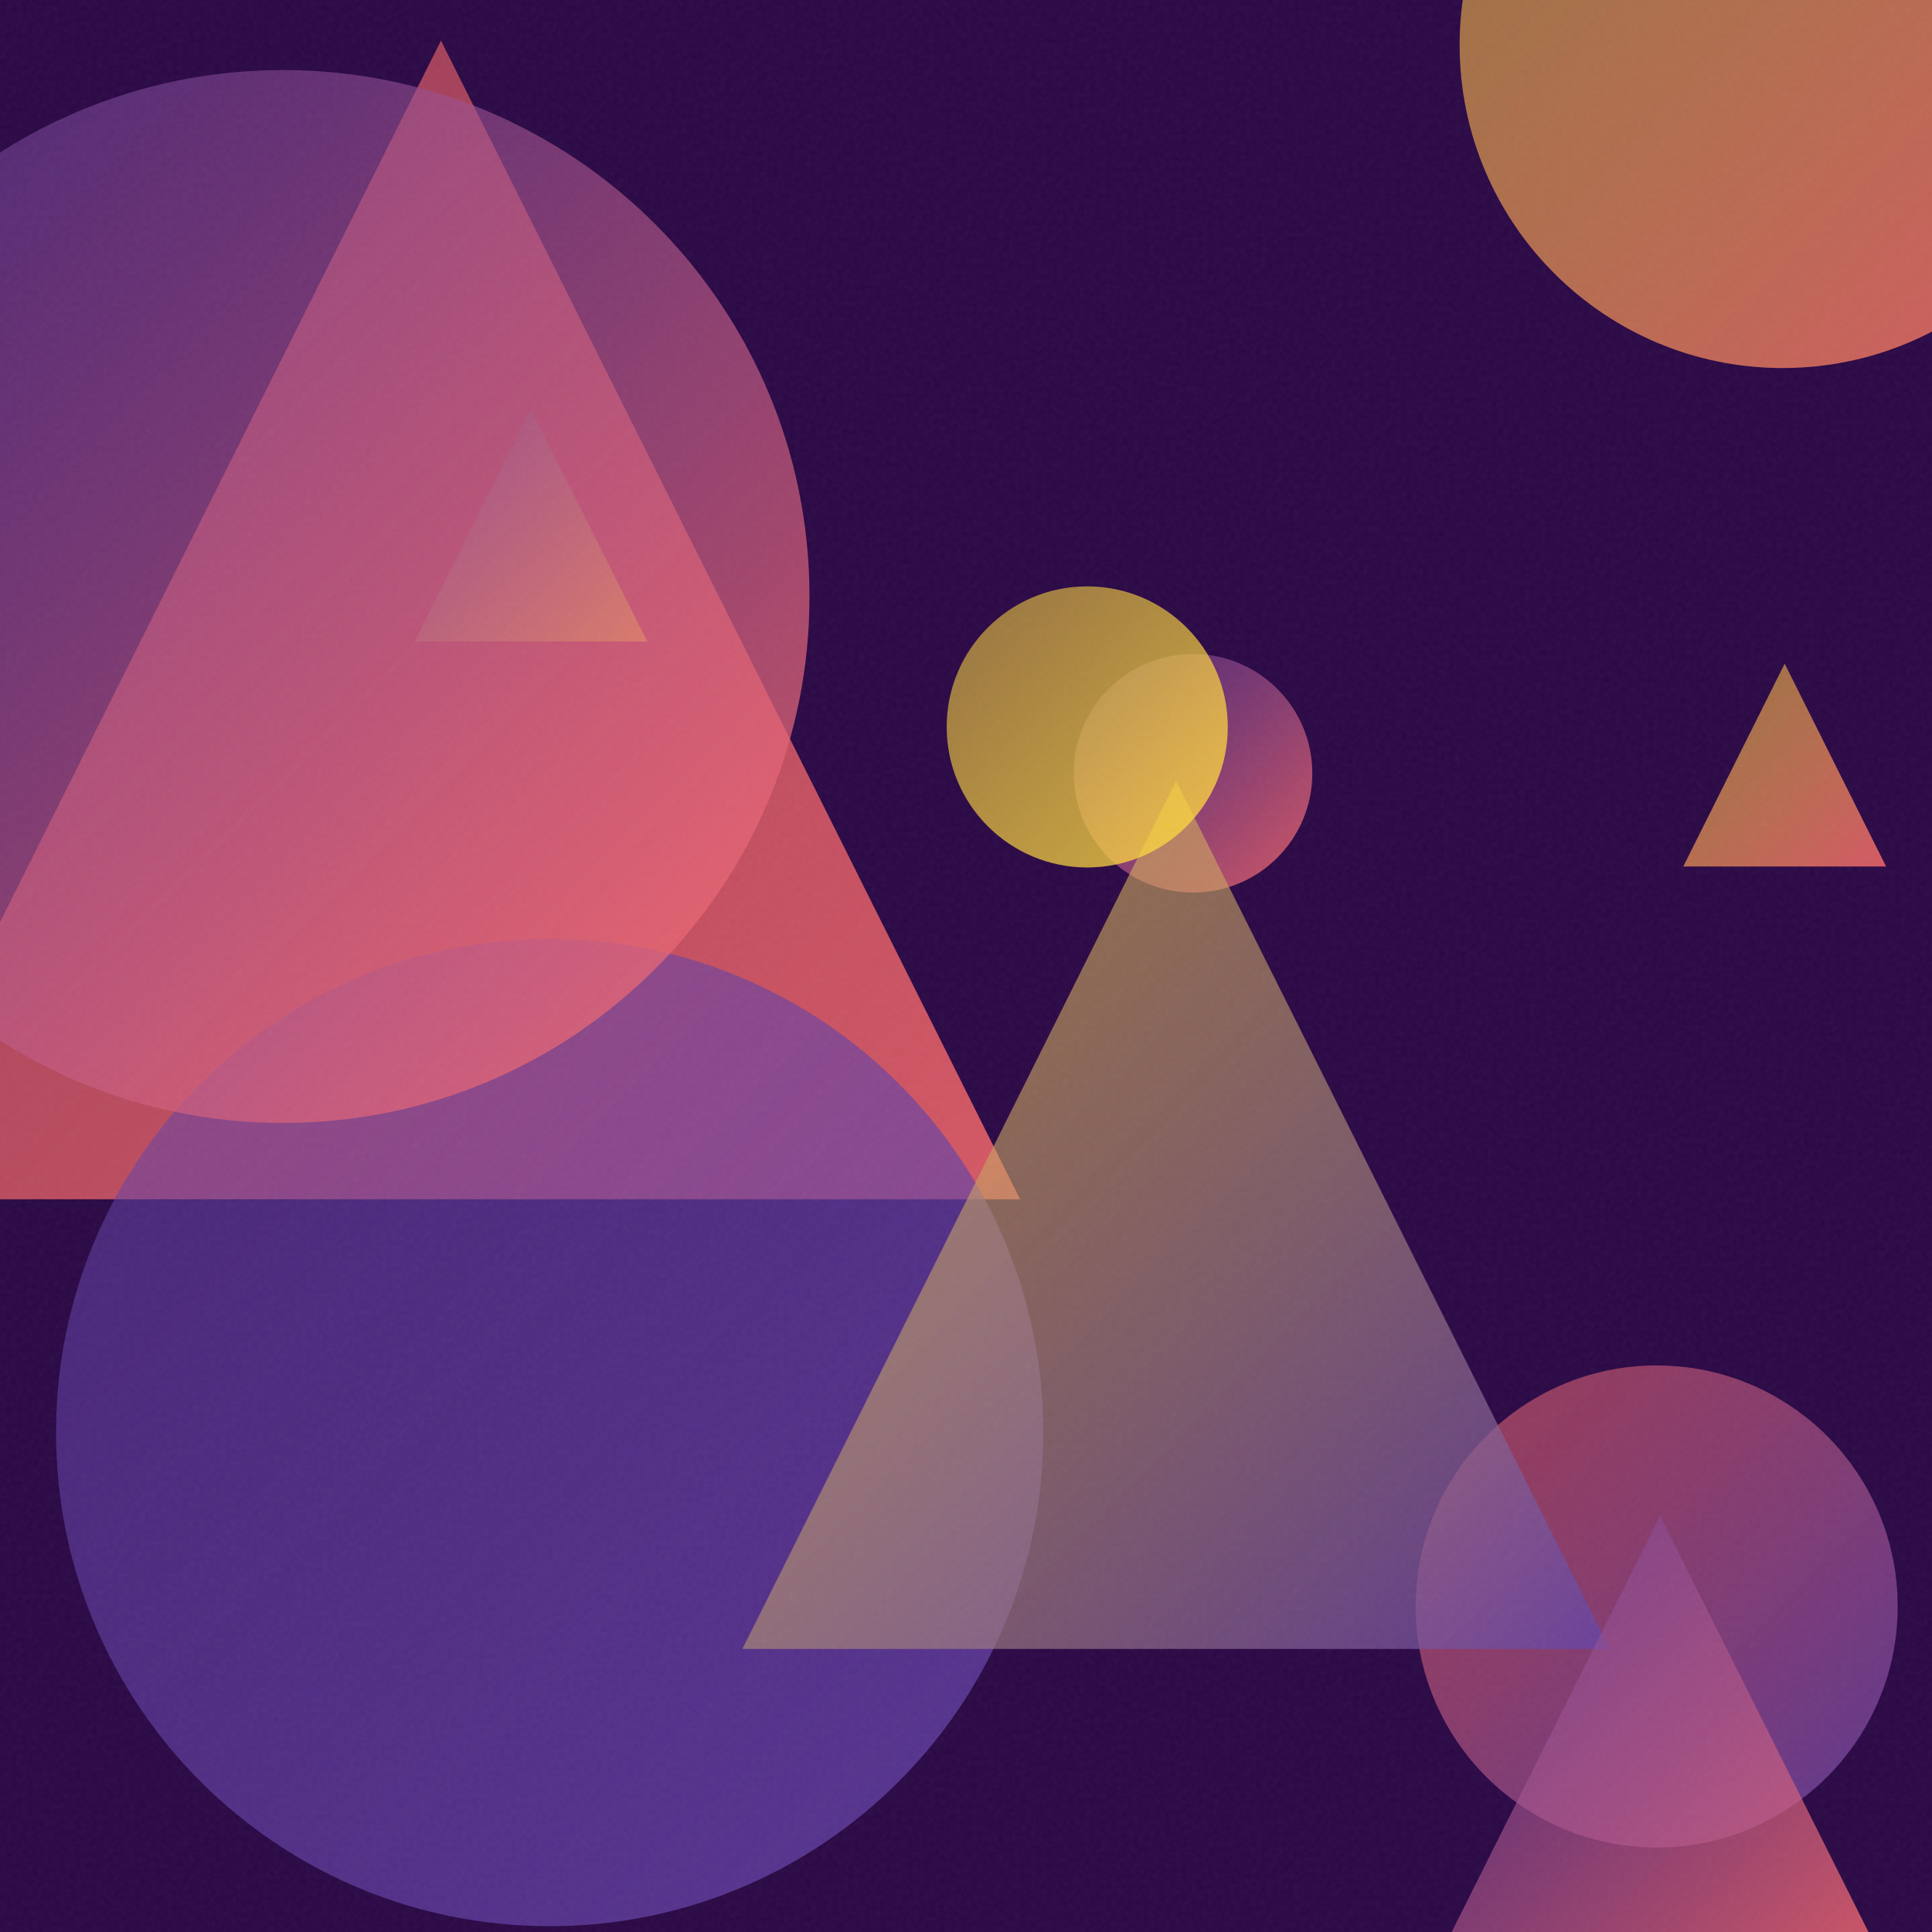
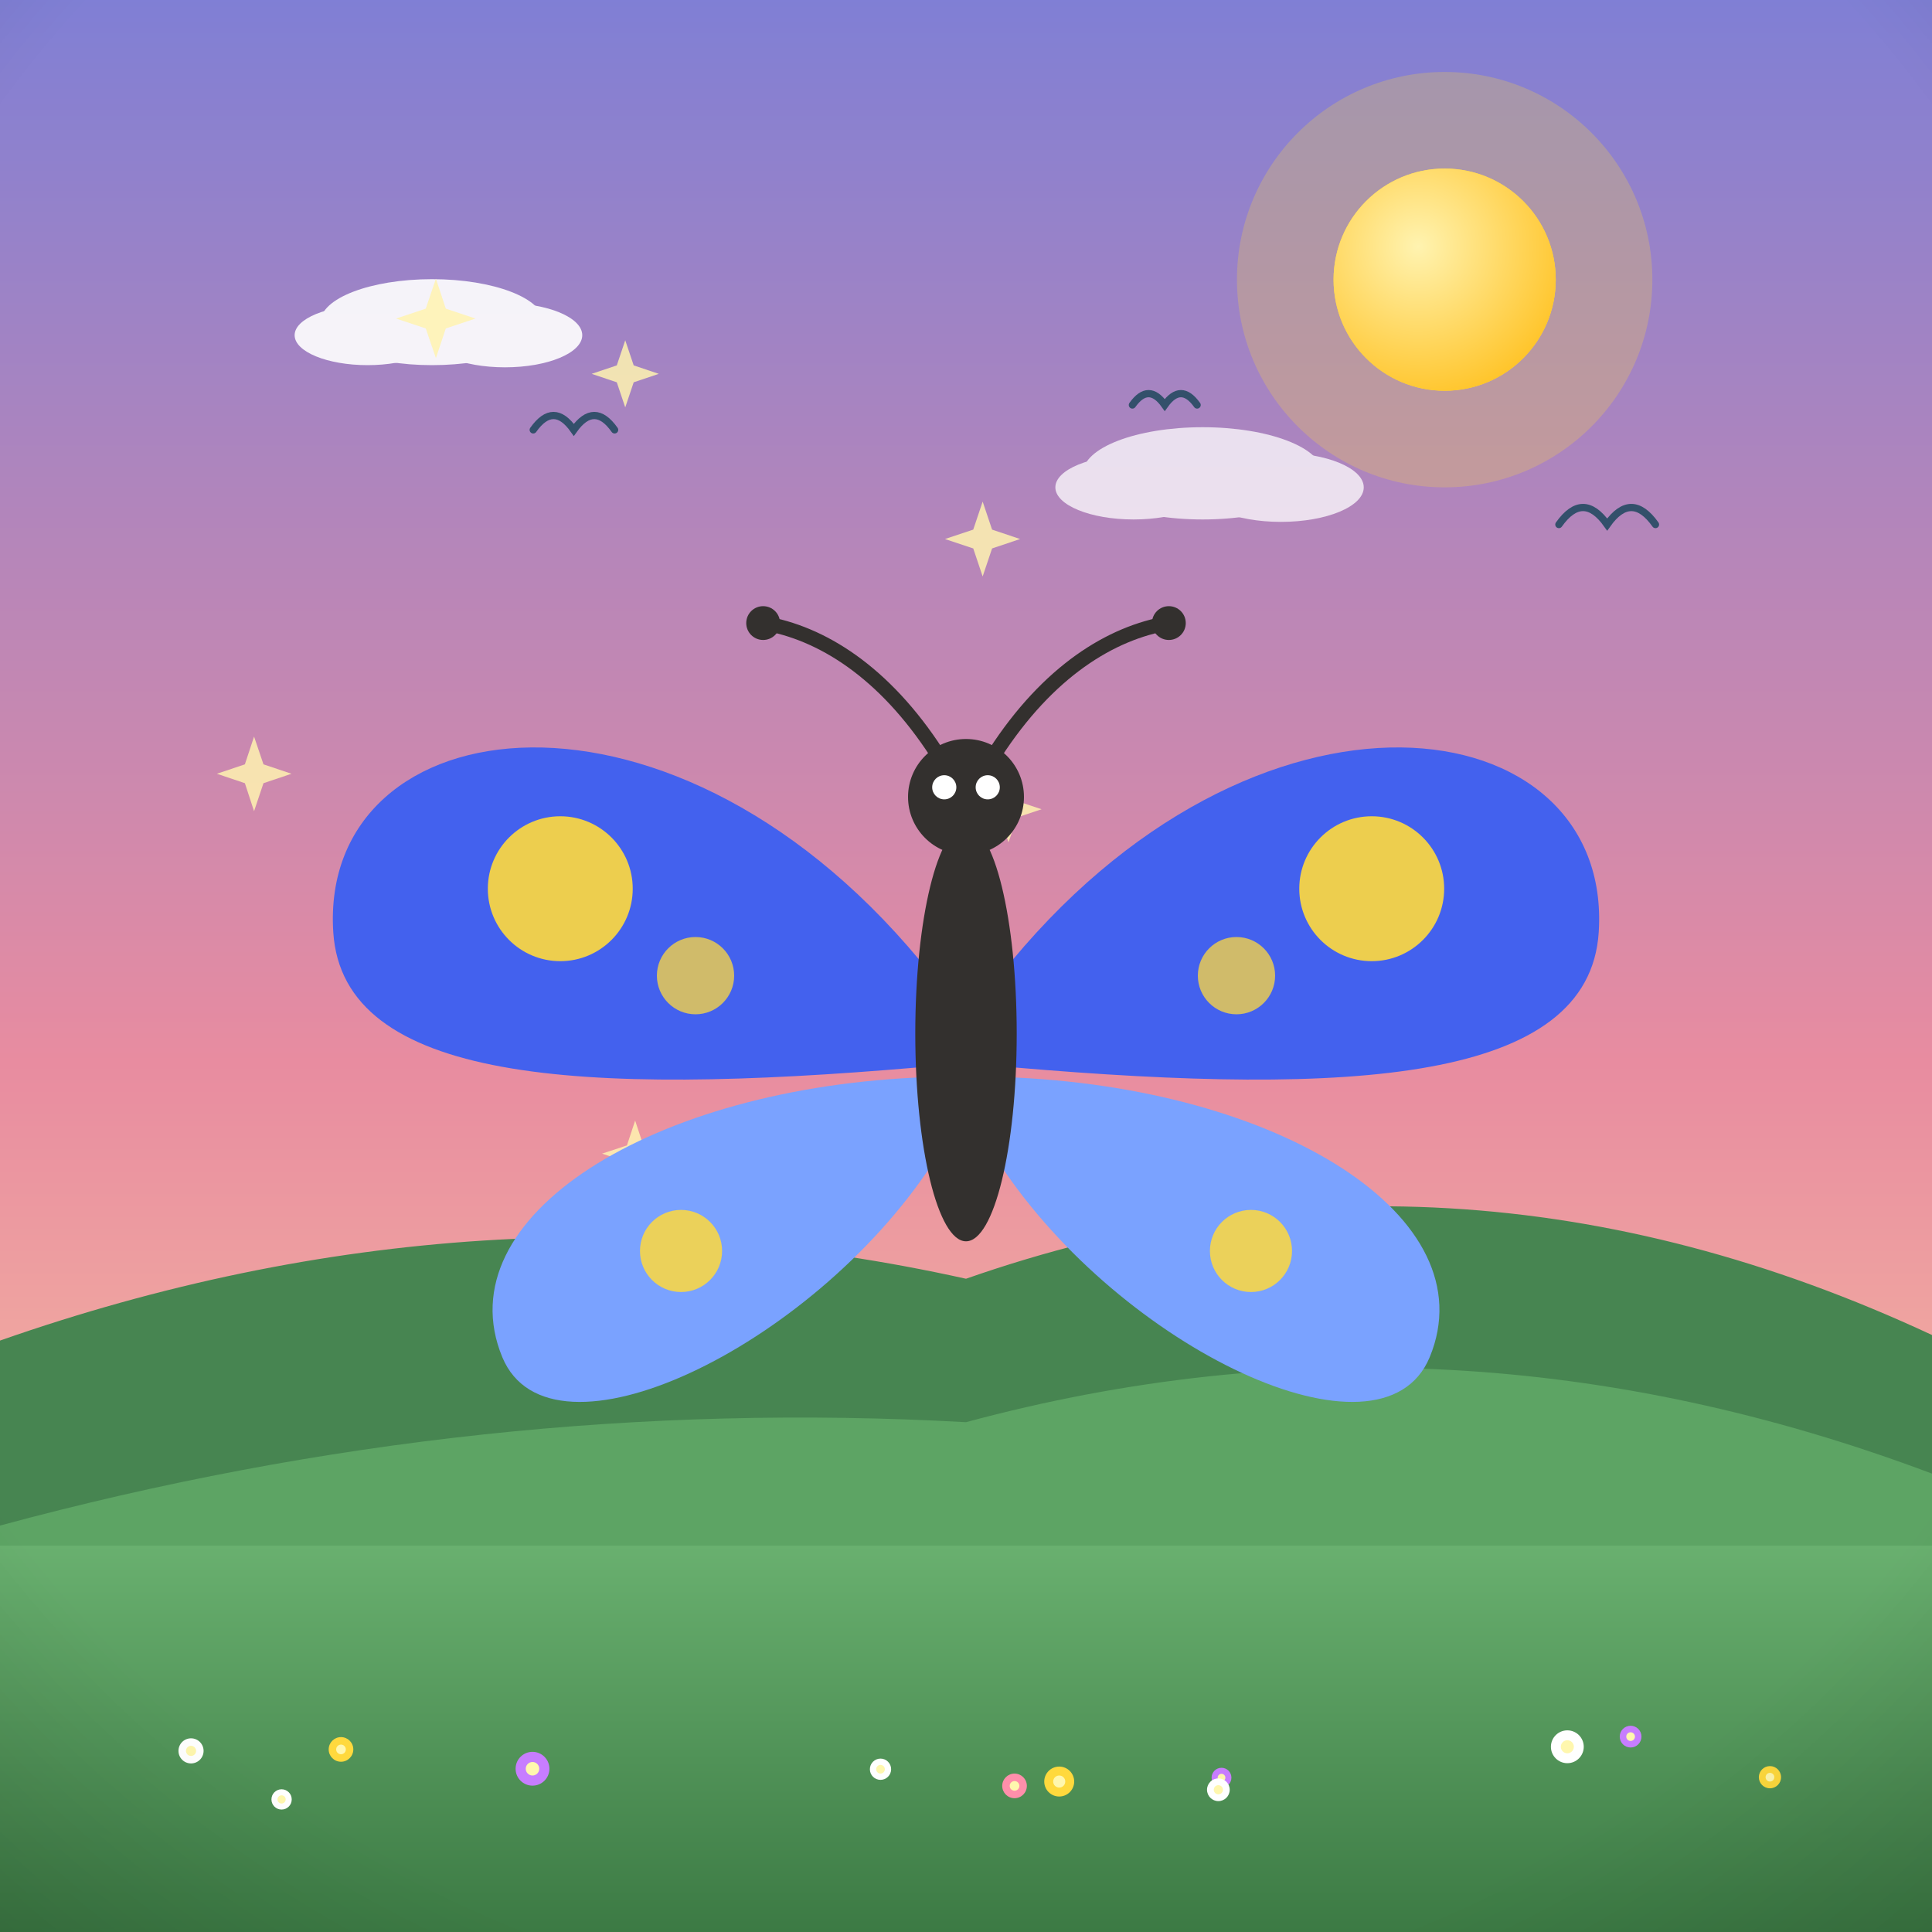
- <svg xmlns="http://www.w3.org/2000/svg" viewBox="0 0 400 400">
+ <svg xmlns="http://www.w3.org/2000/svg" viewBox="0 0 800 800">
  <defs>
-     <linearGradient id="g0" x1="293.1" y1="282.7" x2="392.9" y2="382.5" gradientUnits="userSpaceOnUse">
-       <stop offset="0" stop-color="#FF6B6B" stop-opacity="0.5" />
-       <stop offset="1" stop-color="#6441A5" stop-opacity="0.8" />
+     <linearGradient id="sky" x1="0" y1="0" x2="0" y2="1">
+       <stop offset="0" stop-color="#7f7fd5" />
+       <stop offset="0.55" stop-color="#e88ca0" />
+       <stop offset="1" stop-color="#ffd9a0" />
    </linearGradient>
-     <linearGradient id="g1" x1="-28.7" y1="8.4" x2="211.2" y2="248.3" gradientUnits="userSpaceOnUse">
-       <stop offset="0" stop-color="#FF6B6B" stop-opacity="0.5" />
-       <stop offset="1" stop-color="#FF6B6B" stop-opacity="0.8" />
+     <radialGradient id="sunG" cx="0.38" cy="0.35" r="0.9">
+       <stop offset="0" stop-color="#fff3b0" />
+       <stop offset="1" stop-color="#ffb703" />
+     </radialGradient>
+     <linearGradient id="ground" x1="0" y1="0" x2="0" y2="1">
+       <stop offset="0" stop-color="#69b06f" />
+       <stop offset="1" stop-color="#3c7a44" />
    </linearGradient>
-     <linearGradient id="g2" x1="302.2" y1="-57.6" x2="436.0" y2="76.2" gradientUnits="userSpaceOnUse">
-       <stop offset="0" stop-color="#FFD93D" stop-opacity="0.5" />
-       <stop offset="1" stop-color="#FF6B6B" stop-opacity="0.8" />
+     <linearGradient id="sea" x1="0" y1="0" x2="0" y2="1">
+       <stop offset="0" stop-color="#3d9bc4" />
+       <stop offset="1" stop-color="#1668a0" />
    </linearGradient>
-     <linearGradient id="g3" x1="85.9" y1="84.7" x2="134.0" y2="132.8" gradientUnits="userSpaceOnUse">
-       <stop offset="0" stop-color="#6441A5" stop-opacity="0.5" />
-       <stop offset="1" stop-color="#FFD93D" stop-opacity="0.8" />
+     <linearGradient id="shade" x1="0" y1="0" x2="0" y2="1">
+       <stop offset="0" stop-color="#ffffff" stop-opacity="0.20" />
+       <stop offset="0.5" stop-color="#ffffff" stop-opacity="0" />
+       <stop offset="1" stop-color="#000000" stop-opacity="0.16" />
    </linearGradient>
-     <linearGradient id="g4" x1="222.4" y1="135.4" x2="271.7" y2="184.7" gradientUnits="userSpaceOnUse">
-       <stop offset="0" stop-color="#6441A5" stop-opacity="0.5" />
-       <stop offset="1" stop-color="#FF6B6B" stop-opacity="0.8" />
-     </linearGradient>
-     <linearGradient id="g5" x1="11.6" y1="194.4" x2="215.9" y2="398.7" gradientUnits="userSpaceOnUse">
-       <stop offset="0" stop-color="#6441A5" stop-opacity="0.5" />
-       <stop offset="1" stop-color="#6441A5" stop-opacity="0.8" />
-     </linearGradient>
-     <linearGradient id="g6" x1="153.7" y1="161.7" x2="333.3" y2="341.4" gradientUnits="userSpaceOnUse">
-       <stop offset="0" stop-color="#FFD93D" stop-opacity="0.5" />
-       <stop offset="1" stop-color="#6441A5" stop-opacity="0.8" />
-     </linearGradient>
-     <linearGradient id="g7" x1="348.5" y1="137.4" x2="390.5" y2="179.4" gradientUnits="userSpaceOnUse">
-       <stop offset="0" stop-color="#FFD93D" stop-opacity="0.5" />
-       <stop offset="1" stop-color="#FF6B6B" stop-opacity="0.8" />
-     </linearGradient>
-     <linearGradient id="g8" x1="196.0" y1="121.4" x2="254.2" y2="179.5" gradientUnits="userSpaceOnUse">
-       <stop offset="0" stop-color="#FFD93D" stop-opacity="0.5" />
-       <stop offset="1" stop-color="#FFD93D" stop-opacity="0.8" />
-     </linearGradient>
-     <linearGradient id="g9" x1="296.4" y1="313.8" x2="391.0" y2="408.3" gradientUnits="userSpaceOnUse">
-       <stop offset="0" stop-color="#6441A5" stop-opacity="0.5" />
-       <stop offset="1" stop-color="#FF6B6B" stop-opacity="0.8" />
-     </linearGradient>
-     <linearGradient id="g10" x1="-50.5" y1="14.4" x2="167.6" y2="232.5" gradientUnits="userSpaceOnUse">
-       <stop offset="0" stop-color="#6441A5" stop-opacity="0.5" />
-       <stop offset="1" stop-color="#FF6B6B" stop-opacity="0.8" />
-     </linearGradient>
-     <filter id="n">
-       <feTurbulence type="fractalNoise" baseFrequency="0.9" numOctaves="2" stitchTiles="stitch" />
-       <feColorMatrix type="saturate" values="0" />
-     </filter>
+     <radialGradient id="vig" cx="0.5" cy="0.42" r="0.85">
+       <stop offset="0.72" stop-color="#000000" stop-opacity="0" />
+       <stop offset="1" stop-color="#000000" stop-opacity="0.20" />
+     </radialGradient>
  </defs>
-   <rect width="400" height="400" fill="#2a0845" />
-   <circle cx="343.0" cy="332.6" r="49.9" fill="url(#g0)" />
-   <path d="M 91.3 8.4 L 211.2 248.3 L -28.7 248.3 Z" fill="url(#g1)" />
-   <circle cx="369.1" cy="9.3" r="66.9" fill="url(#g2)" />
-   <path d="M 109.9 84.7 L 134.0 132.8 L 85.9 132.8 Z" fill="url(#g3)" />
-   <circle cx="247.0" cy="160.1" r="24.7" fill="url(#g4)" />
-   <circle cx="113.8" cy="296.6" r="102.2" fill="url(#g5)" />
-   <path d="M 243.5 161.7 L 333.3 341.4 L 153.7 341.4 Z" fill="url(#g6)" />
-   <path d="M 369.5 137.4 L 390.5 179.4 L 348.5 179.4 Z" fill="url(#g7)" />
-   <circle cx="225.1" cy="150.5" r="29.1" fill="url(#g8)" />
-   <path d="M 343.7 313.8 L 391.0 408.3 L 296.4 408.3 Z" fill="url(#g9)" />
-   <circle cx="58.6" cy="123.5" r="109.0" fill="url(#g10)" />
-   <rect width="400" height="400" filter="url(#n)" opacity="0.05" />
+   <rect width="800" height="800" fill="url(#sky)" />
+   <circle cx="598.2" cy="115.8" r="86" fill="#ffd93d" opacity="0.25" />
+   <circle cx="598.2" cy="115.8" r="46" fill="#ffd93d" />
+   <circle cx="598.2" cy="115.8" r="46" fill="url(#sunG)" />
+   <g fill="#ffffff" opacity="0.9">
+     <ellipse cx="178.9" cy="133.4" rx="46.2" ry="17.8" />
+     <ellipse cx="152.2" cy="138.8" rx="30.2" ry="12.4" />
+     <ellipse cx="209.1" cy="138.8" rx="32" ry="13.3" />
+   </g>
+   <g fill="#ffffff" opacity="0.75">
+     <ellipse cx="498" cy="196" rx="49.6" ry="19.1" />
+     <ellipse cx="469.4" cy="201.8" rx="32.4" ry="13.3" />
+     <ellipse cx="530.4" cy="201.8" rx="34.3" ry="14.3" />
+   </g>
+   <path d="M0 684 L0 555.1 Q 200 485.1 400 529.5 Q 600 459.5 800 552.8 L800 684 Z" fill="#478551" />
+   <path d="M0 730 L0 631.7 Q 200 577.7 400 588.9 Q 600 534.9 800 610.2 L800 730 Z" fill="#5da464" />
+   <rect y="640" width="800" height="160" fill="url(#ground)" />
+   <path d="M 468.9 167.7 Q 475.6 158.3 482.3 167.7 Q 489 158.3 495.7 167.7" fill="none" stroke="#33506b" stroke-width="3" stroke-linecap="round" />
+   <path d="M 645.5 217.2 Q 655.5 203.1 665.5 217.2 Q 675.5 203.1 685.5 217.2" fill="none" stroke="#33506b" stroke-width="3" stroke-linecap="round" />
+   <path d="M 220.8 178 Q 229.2 166.1 237.6 178 Q 246.1 166.1 254.5 178" fill="none" stroke="#33506b" stroke-width="3" stroke-linecap="round" />
+   <path d="M 263 464 L 266.4 474.3 L 276.7 477.7 L 266.4 481.1 L 263 491.4 L 259.6 481.1 L 249.3 477.7 L 259.6 474.3 Z" fill="#fff3b0" opacity="0.85" />
+   <path d="M 417.6 321.4 L 421.1 331.7 L 431.3 335.1 L 421.1 338.5 L 417.6 348.8 L 414.2 338.5 L 403.9 335.1 L 414.2 331.7 Z" fill="#fff3b0" opacity="0.85" />
+   <path d="M 406.9 207.7 L 410.8 219.3 L 422.4 223.2 L 410.8 227.1 L 406.9 238.7 L 403 227.1 L 391.3 223.2 L 403 219.3 Z" fill="#fff3b0" opacity="0.85" />
+   <path d="M 180.5 115.4 L 184.6 127.8 L 196.9 131.9 L 184.6 136 L 180.5 148.3 L 176.3 136 L 164 131.9 L 176.3 127.8 Z" fill="#fff3b0" opacity="0.85" />
+   <path d="M 105.2 305 L 109.1 316.5 L 120.7 320.4 L 109.1 324.3 L 105.2 335.9 L 101.4 324.3 L 89.8 320.4 L 101.4 316.5 Z" fill="#fff3b0" opacity="0.85" />
+   <path d="M 258.9 140.9 L 262.4 151.3 L 272.8 154.8 L 262.4 158.3 L 258.9 168.7 L 255.4 158.3 L 245 154.8 L 255.4 151.3 Z" fill="#fff3b0" opacity="0.85" />
+   <g transform="translate(400 0) scale(1 1) translate(-400 0)">
+     <g transform="translate(400 420) scale(1 1)">
+       <path d="M -14 -16 C -120 -150 -268 -128 -262 -34 C -258 28 -160 34 -20 22 Z" fill="#4361ee" />
+       <path d="M -16 26 C -130 30 -216 84 -192 142 C -172 190 -64 138 -14 62 Z" fill="#7aa2ff" />
+       <circle cx="-168" cy="-52" r="30" fill="#ffd93d" opacity="0.9" />
+       <circle cx="-112" cy="-16" r="16" fill="#ffd93d" opacity="0.75" />
+       <circle cx="-118" cy="98" r="17" fill="#ffd93d" opacity="0.85" />
+     </g>
+     <g transform="translate(400 420) scale(-1 1)">
+       <path d="M -14 -16 C -120 -150 -268 -128 -262 -34 C -258 28 -160 34 -20 22 Z" fill="#4361ee" />
+       <path d="M -16 26 C -130 30 -216 84 -192 142 C -172 190 -64 138 -14 62 Z" fill="#7aa2ff" />
+       <circle cx="-168" cy="-52" r="30" fill="#ffd93d" opacity="0.9" />
+       <circle cx="-112" cy="-16" r="16" fill="#ffd93d" opacity="0.75" />
+       <circle cx="-118" cy="98" r="17" fill="#ffd93d" opacity="0.85" />
+     </g>
+     <ellipse cx="400" cy="428" rx="21" ry="86" fill="#33302e" />
+     <circle cx="400" cy="330" r="24" fill="#33302e" />
+     <path d="M388 312 C 366 278 340 262 316 258 M412 312 C 434 278 460 262 484 258" stroke="#33302e" stroke-width="6" fill="none" stroke-linecap="round" />
+     <circle cx="316" cy="258" r="7" fill="#33302e" />
+     <circle cx="484" cy="258" r="7" fill="#33302e" />
+     <circle cx="391" cy="326" r="5" fill="#ffffff" />
+     <circle cx="409" cy="326" r="5" fill="#ffffff" />
+     <circle cx="116.6" cy="745.1" r="4.2" fill="#ffffff" />
+     <circle cx="116.6" cy="745.1" r="1.7" fill="#fff7ae" />
+     <circle cx="675.2" cy="719.1" r="4.5" fill="#c77dff" />
+     <circle cx="675.2" cy="719.1" r="1.8" fill="#fff7ae" />
+     <circle cx="505.8" cy="736.1" r="4.1" fill="#c77dff" />
+     <circle cx="505.8" cy="736.1" r="1.6" fill="#fff7ae" />
+     <circle cx="141.2" cy="724.4" r="5.1" fill="#ffd93d" />
+     <circle cx="141.2" cy="724.4" r="2" fill="#fff7ae" />
+     <circle cx="364.6" cy="732.6" r="4.4" fill="#ffffff" />
+     <circle cx="364.6" cy="732.6" r="1.8" fill="#fff7ae" />
+     <circle cx="79.1" cy="725" r="5.2" fill="#ffffff" />
+     <circle cx="79.1" cy="725" r="2.1" fill="#fff7ae" />
+     <circle cx="732.9" cy="735.9" r="4.6" fill="#ffd93d" />
+     <circle cx="732.9" cy="735.9" r="1.8" fill="#fff7ae" />
+     <circle cx="220.5" cy="732.4" r="7" fill="#c77dff" />
+     <circle cx="220.5" cy="732.4" r="2.8" fill="#fff7ae" />
+     <circle cx="504.5" cy="741.1" r="4.7" fill="#ffffff" />
+     <circle cx="504.5" cy="741.1" r="1.9" fill="#fff7ae" />
+     <circle cx="438.6" cy="737.7" r="6.2" fill="#ffd93d" />
+     <circle cx="438.6" cy="737.7" r="2.5" fill="#fff7ae" />
+     <circle cx="420.1" cy="739.5" r="5.1" fill="#ff8fab" />
+     <circle cx="420.1" cy="739.5" r="2" fill="#fff7ae" />
+     <circle cx="649" cy="723.3" r="6.8" fill="#ffffff" />
+     <circle cx="649" cy="723.3" r="2.7" fill="#fff7ae" />
+   </g>
+   <rect width="800" height="800" fill="url(#vig)" />
</svg>
